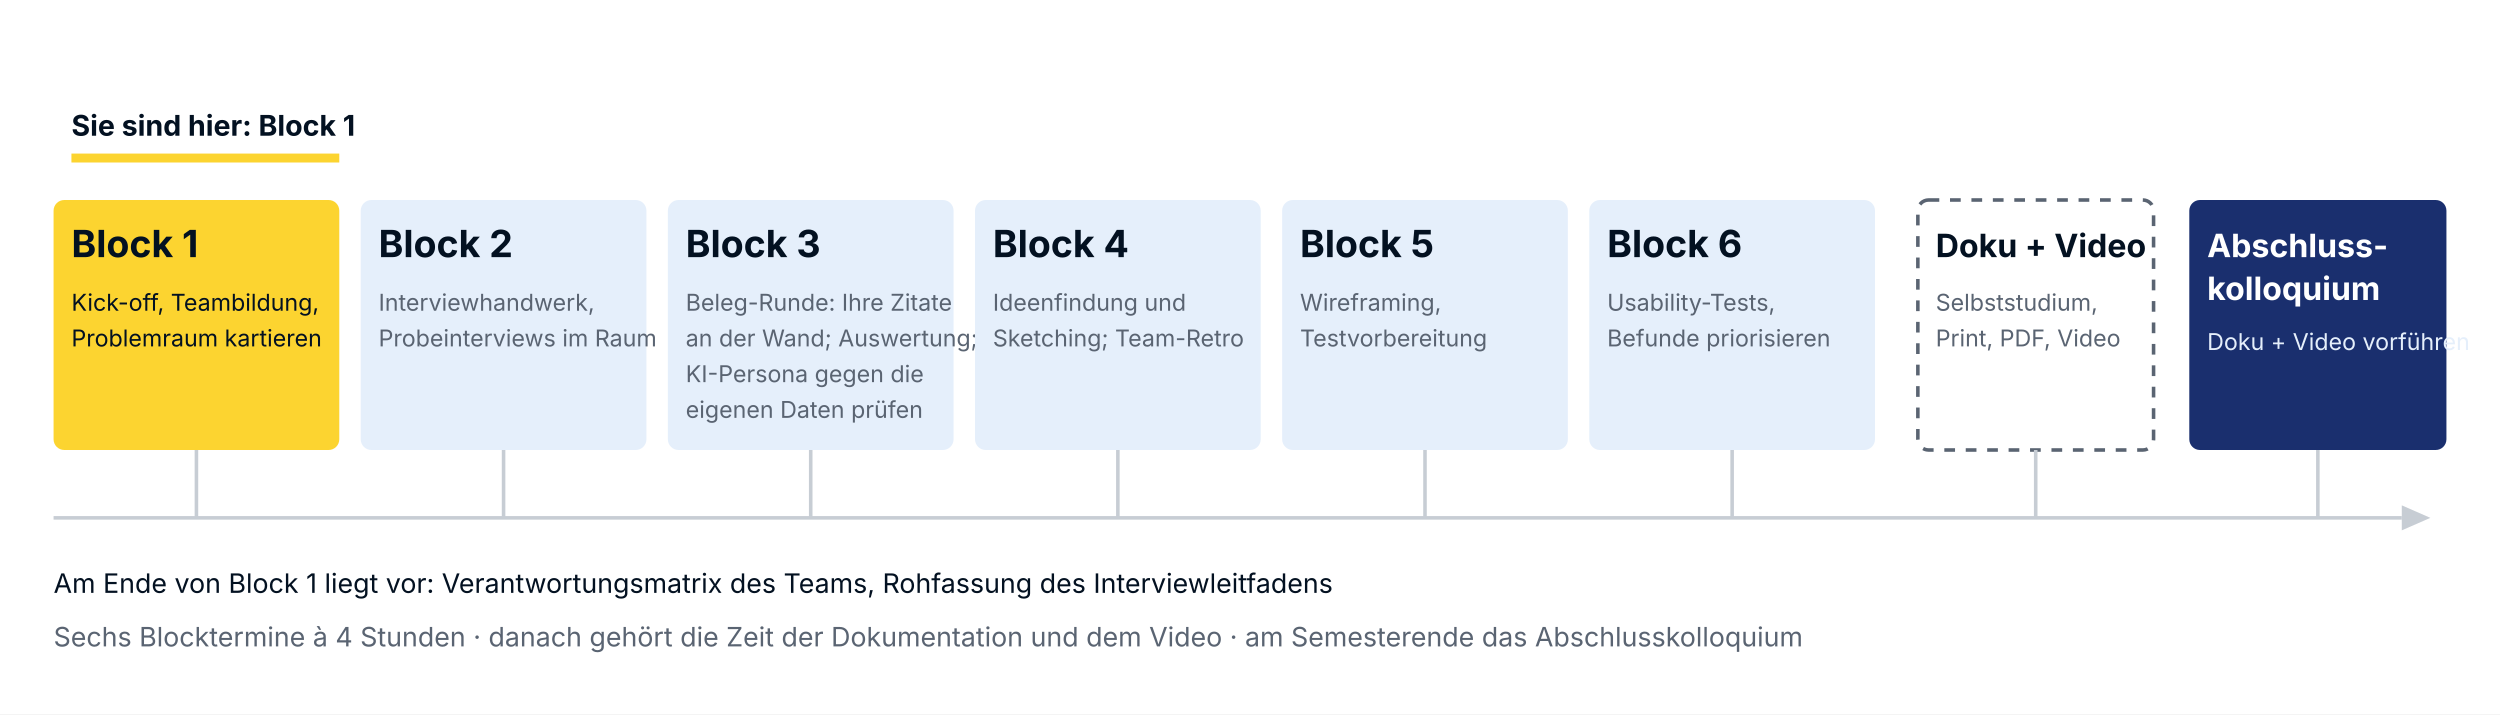
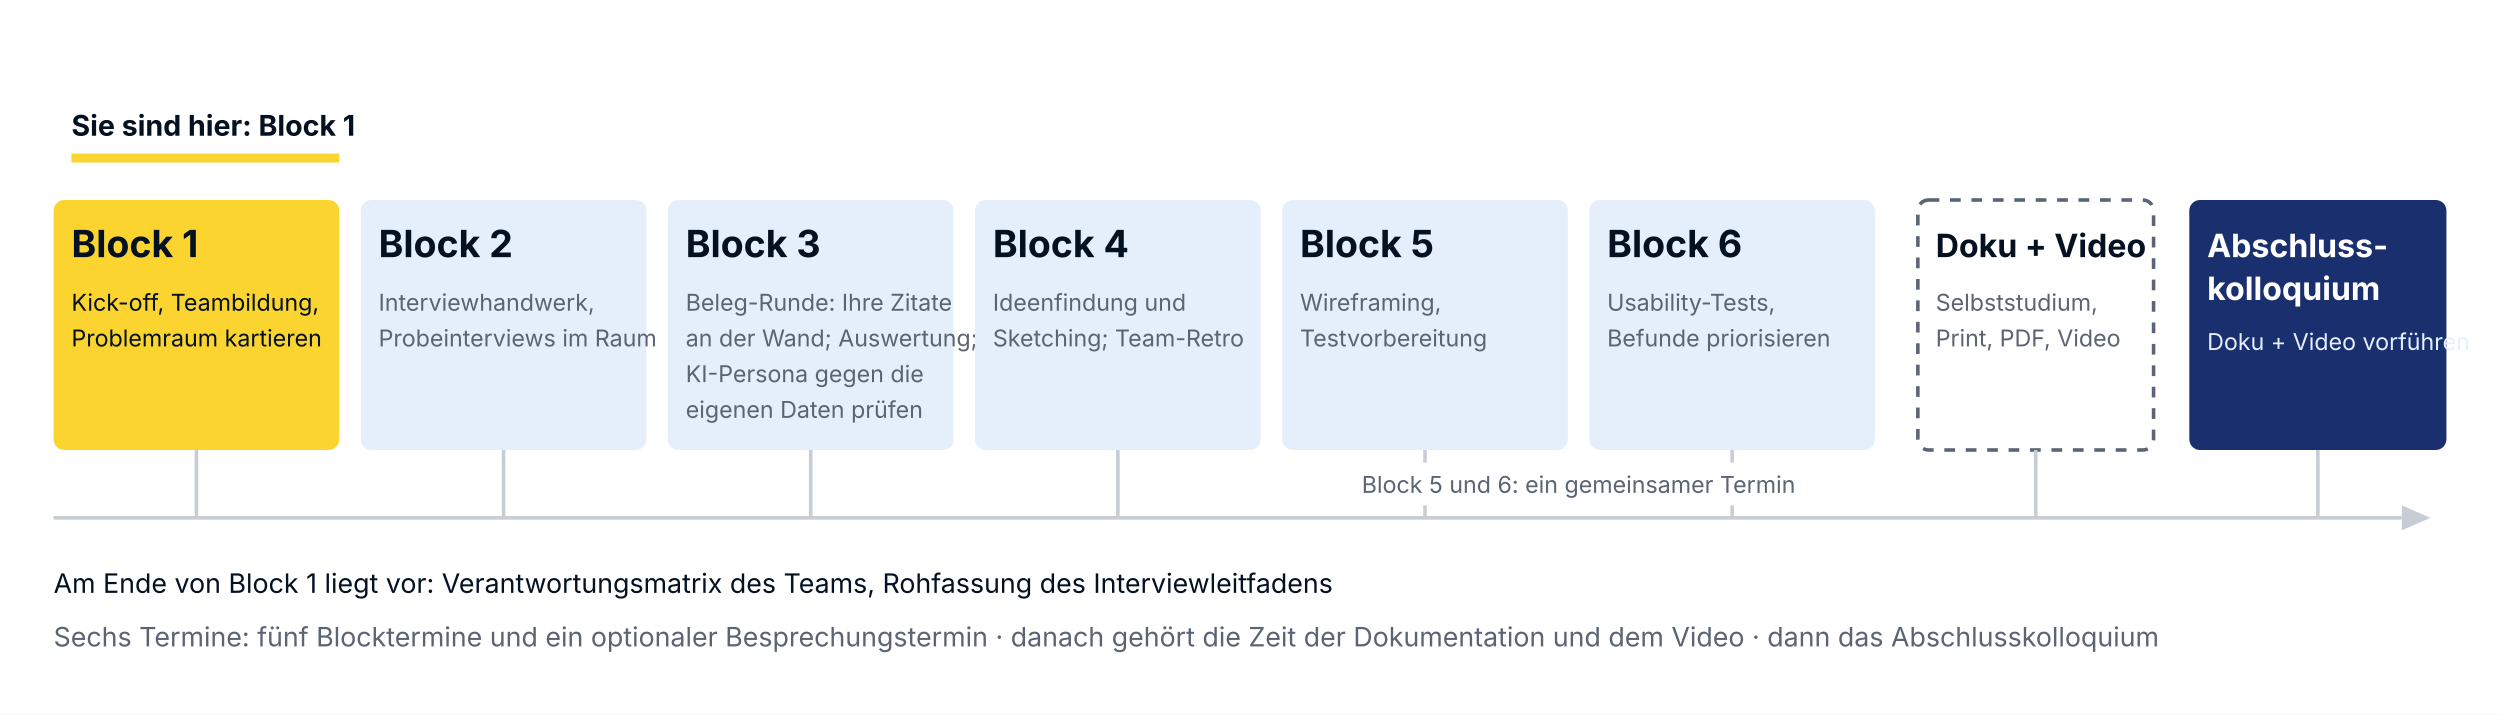
<svg xmlns="http://www.w3.org/2000/svg" viewBox="0 0 1400 400" role="img" aria-labelledby="t d">
  <style>
    text { font-family: Inter, "Neue Haas Unica", Helvetica, Arial, sans-serif; fill: #031121; }
    .b { font-size: 21px; font-weight: 700; }
    .s { font-size: 13px; fill: #5a6472; }
    .sd { font-size: 13px; fill: #031121; }
    .w { fill: #ffffff; }
    .hier { font-size: 16px; font-weight: 700; }
    .cap { font-size: 15px; fill: #5a6472; }
    .erg { font-size: 15px; fill: #031121; }
    .box { fill: #e5effb; }
    .tick { stroke: #c7cdd4; stroke-width: 2; }
  </style>
  <rect width="1400" height="400" fill="#ffffff" />
  <line class="tick" x1="30" y1="290" x2="1345" y2="290" />
  <path d="M1345 283 L1361 290 L1345 297 Z" fill="#c7cdd4" />
  <text class="hier" x="40" y="76">Sie sind hier: Block 1</text>
  <rect x="40" y="86" width="150" height="5" fill="#fcd430" />
  <rect x="30" y="112" width="160" height="140" rx="6" fill="#fcd430" />
  <text class="b" x="40" y="144">Block 1</text>
  <text class="sd" x="40" y="174">Kick-off, Teambildung,</text>
  <text class="sd" x="40" y="194">Problemraum kartieren</text>
  <line class="tick" x1="110" y1="252" x2="110" y2="290" />
  <rect class="box" x="202" y="112" width="160" height="140" rx="6" />
  <text class="b" x="212" y="144">Block 2</text>
  <text class="s" x="212" y="174">Interviewhandwerk,</text>
  <text class="s" x="212" y="194">Probeinterviews im Raum</text>
  <line class="tick" x1="282" y1="252" x2="282" y2="290" />
  <rect class="box" x="374" y="112" width="160" height="140" rx="6" />
  <text class="b" x="384" y="144">Block 3</text>
  <text class="s" x="384" y="174">Beleg-Runde: Ihre Zitate</text>
  <text class="s" x="384" y="194">an der Wand; Auswertung;</text>
  <text class="s" x="384" y="214">KI-Persona gegen die</text>
  <text class="s" x="384" y="234">eigenen Daten prüfen</text>
  <line class="tick" x1="454" y1="252" x2="454" y2="290" />
  <rect class="box" x="546" y="112" width="160" height="140" rx="6" />
  <text class="b" x="556" y="144">Block 4</text>
  <text class="s" x="556" y="174">Ideenfindung und</text>
  <text class="s" x="556" y="194">Sketching; Team-Retro</text>
  <line class="tick" x1="626" y1="252" x2="626" y2="290" />
  <rect class="box" x="718" y="112" width="160" height="140" rx="6" />
  <text class="b" x="728" y="144">Block 5</text>
  <text class="s" x="728" y="174">Wireframing,</text>
  <text class="s" x="728" y="194">Testvorbereitung</text>
  <line class="tick" x1="798" y1="252" x2="798" y2="290" />
  <rect class="box" x="890" y="112" width="160" height="140" rx="6" />
  <text class="b" x="900" y="144">Block 6</text>
  <text class="s" x="900" y="174">Usability-Tests,</text>
  <text class="s" x="900" y="194">Befunde priorisieren</text>
  <line class="tick" x1="970" y1="252" x2="970" y2="290" />
+   <rect x="742" y="259" width="284" height="24" fill="#ffffff" />
+   <text class="s" x="884" y="276" text-anchor="middle">Block 5 und 6: ein gemeinsamer Termin</text>
  <rect x="1074" y="112" width="132" height="140" rx="6" fill="none" stroke="#5a6472" stroke-width="2" stroke-dasharray="6 6" />
  <text class="b" x="1084" y="144" style="font-size:18px">Doku + Video</text>
  <text class="s" x="1084" y="174">Selbststudium,</text>
  <text class="s" x="1084" y="194">Print, PDF, Video</text>
  <line class="tick" x1="1140" y1="252" x2="1140" y2="290" />
  <rect x="1226" y="112" width="144" height="140" rx="6" fill="#1a2f6e" />
  <text class="b w" x="1236" y="144" style="font-size:18px">Abschluss-</text>
  <text class="b w" x="1236" y="168" style="font-size:18px">kolloquium</text>
  <text class="s w" x="1236" y="196" style="fill:#e5effb">Doku + Video vorführen</text>
  <line class="tick" x1="1298" y1="252" x2="1298" y2="290" />
  <text class="erg" x="30" y="332">Am Ende von Block 1 liegt vor: Verantwortungsmatrix des Teams, Rohfassung des Interviewleitfadens</text>
-   <text class="cap" x="30" y="362">Sechs Blocktermine à 4 Stunden · danach gehört die Zeit der Dokumentation und dem Video · am Semesterende das Abschlusskolloquium</text>
+   <text class="cap" x="30" y="362">Sechs Termine: fünf Blocktermine und ein optionaler Besprechungstermin · danach gehört die Zeit der Dokumentation und dem Video · dann das Abschlusskolloquium</text>
</svg>
